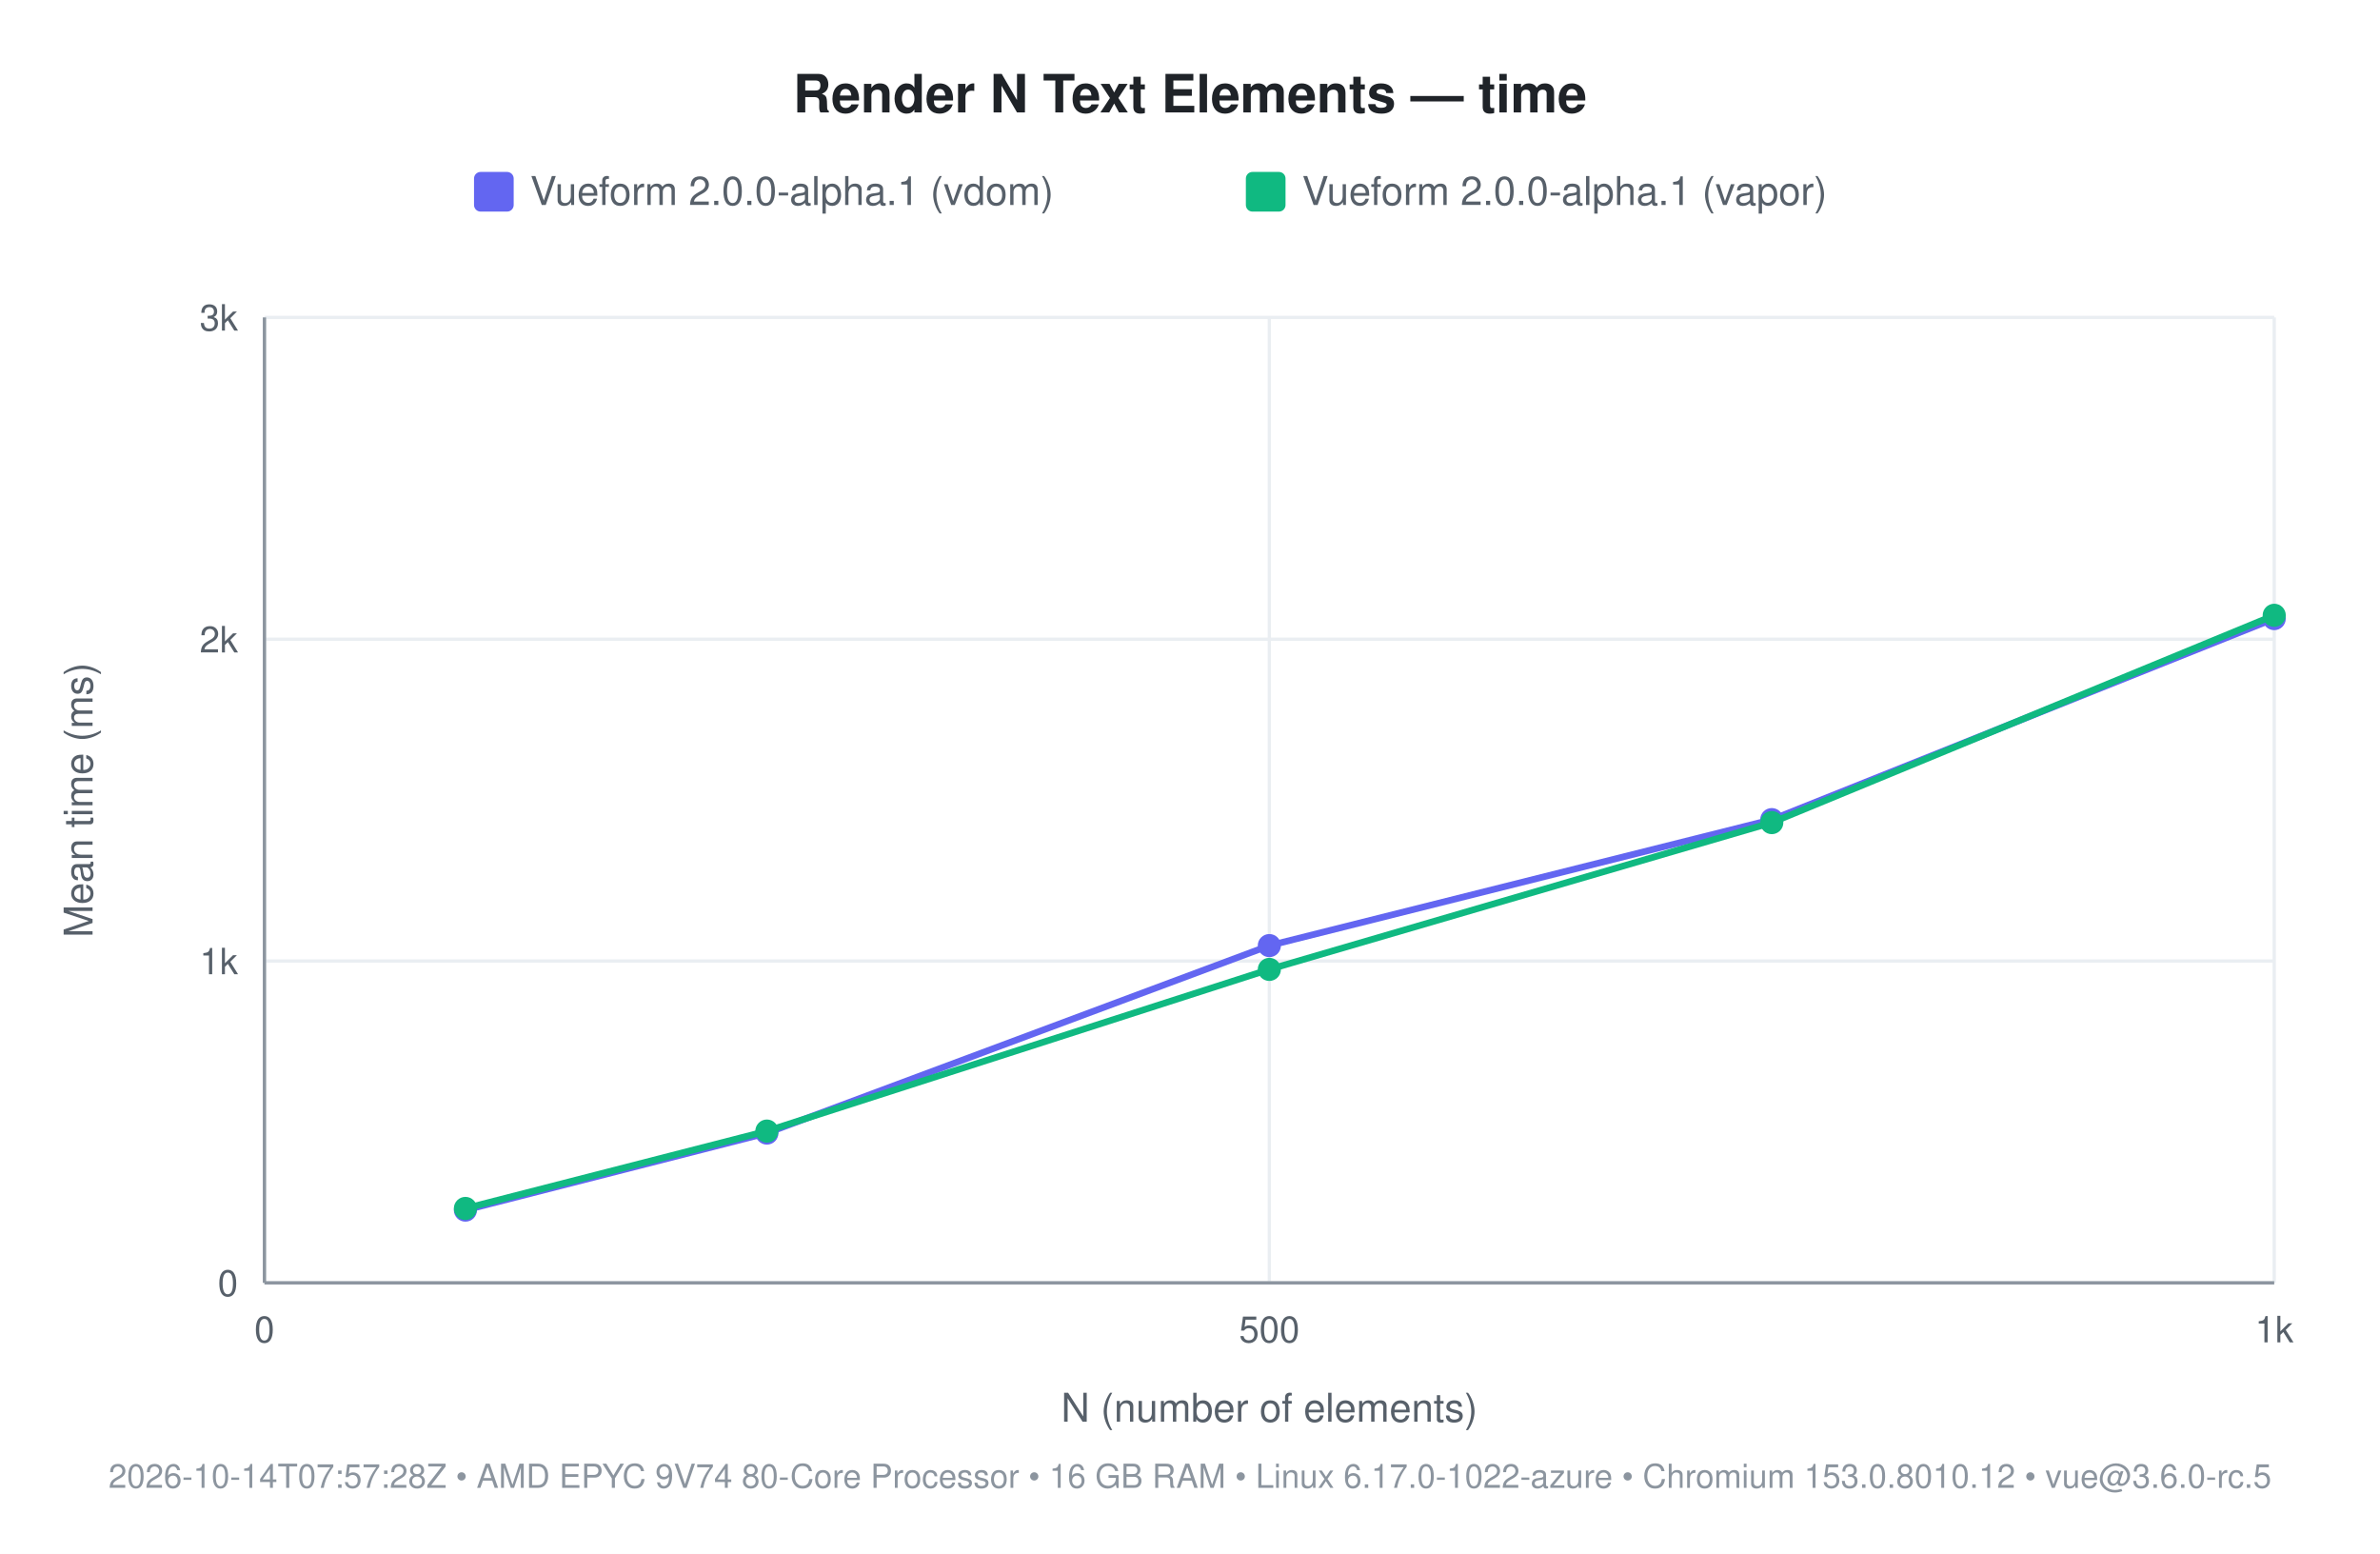
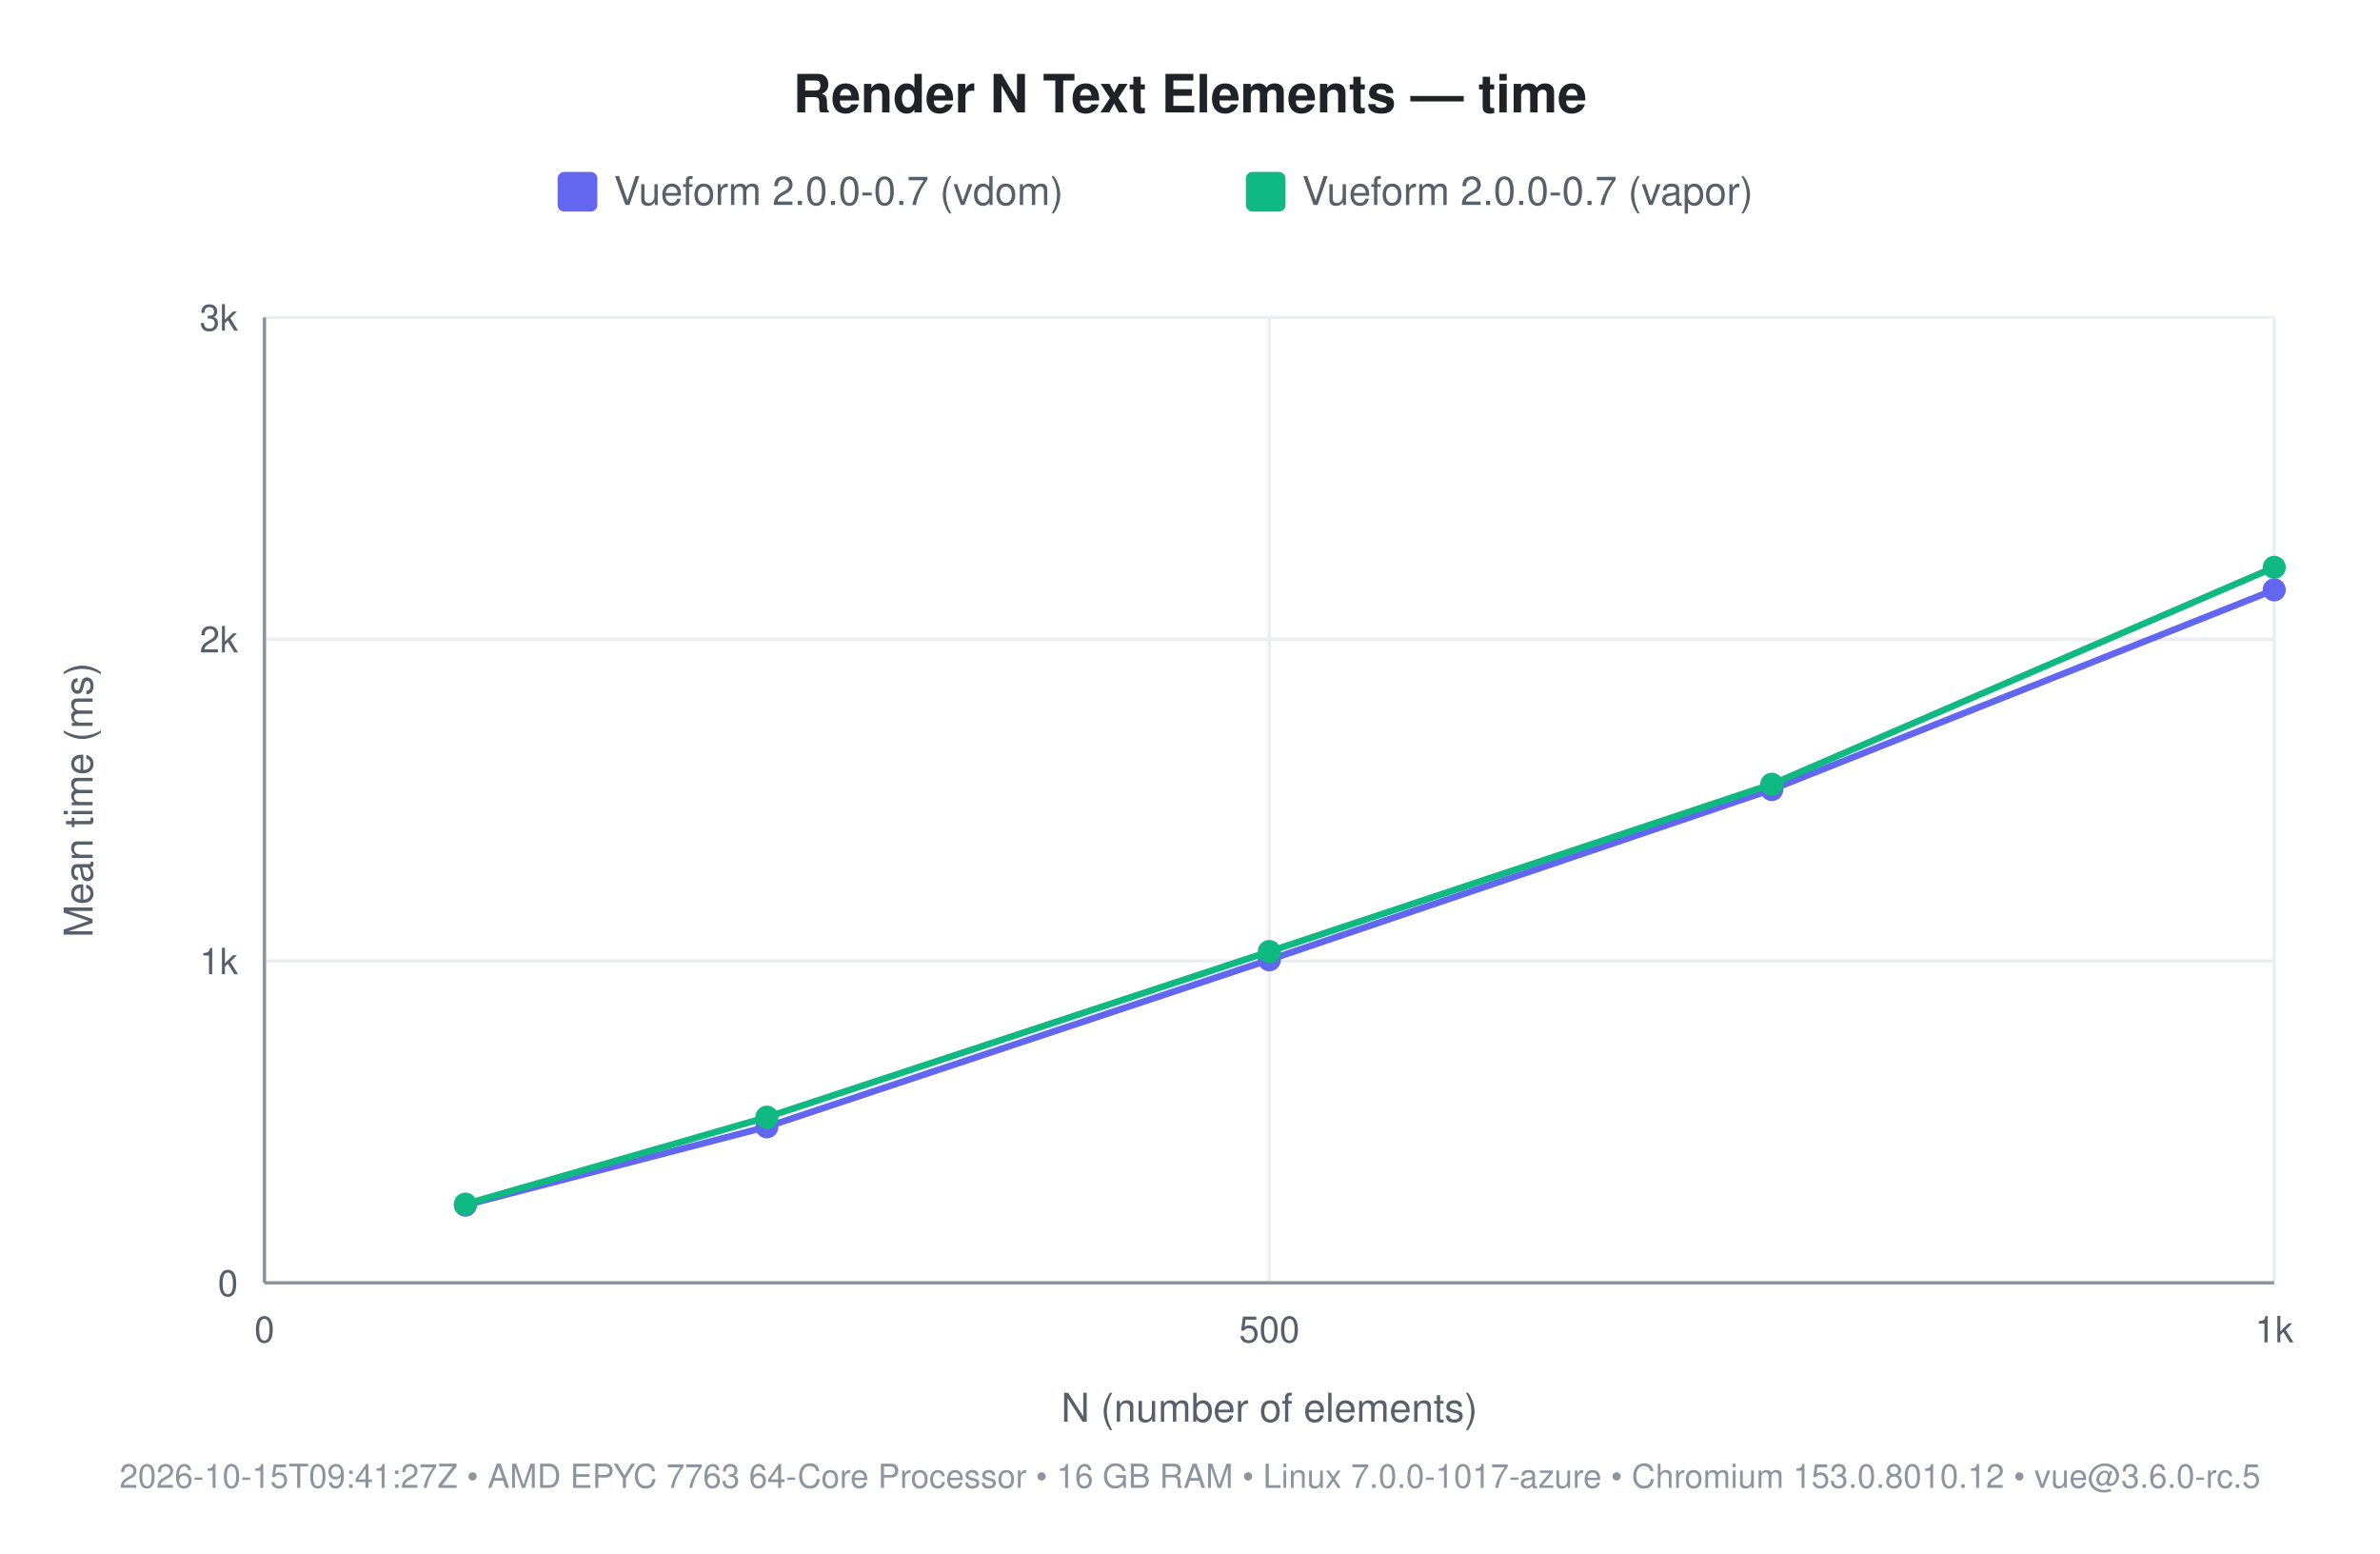
<svg xmlns="http://www.w3.org/2000/svg" width="720" height="470" viewBox="0 0 720 470" font-family="-apple-system, 'Segoe UI', Helvetica, Arial, sans-serif">
  <rect width="720" height="470" fill="#ffffff" />
  <text x="360" y="34" font-size="16" font-weight="600" fill="#1f2328" text-anchor="middle">Render N Text Elements — time</text>
-   <rect x="143.4" y="52" width="12" height="12" rx="2" fill="#6366f1" />
-   <text x="160.4" y="62" font-size="12" fill="#57606a">Vueform 2.0.0-alpha.1 (vdom)</text>
+   <rect x="168.7" y="52" width="12" height="12" rx="2" fill="#6366f1" />
+   <text x="185.7" y="62" font-size="12" fill="#57606a">Vueform 2.0.0-0.7 (vdom)</text>
  <rect x="376.9" y="52" width="12" height="12" rx="2" fill="#10b981" />
-   <text x="393.9" y="62" font-size="12" fill="#57606a">Vueform 2.0.0-alpha.1 (vapor)</text>
+   <text x="393.9" y="62" font-size="12" fill="#57606a">Vueform 2.0.0-0.7 (vapor)</text>
  <line x1="80" y1="388" x2="688" y2="388" stroke="#eaeef2" stroke-width="1" />
  <text x="72" y="392" font-size="11" fill="#57606a" text-anchor="end">0</text>
  <line x1="80" y1="290.667" x2="688" y2="290.667" stroke="#eaeef2" stroke-width="1" />
  <text x="72" y="294.667" font-size="11" fill="#57606a" text-anchor="end">1k</text>
  <line x1="80" y1="193.333" x2="688" y2="193.333" stroke="#eaeef2" stroke-width="1" />
  <text x="72" y="197.333" font-size="11" fill="#57606a" text-anchor="end">2k</text>
  <line x1="80" y1="96" x2="688" y2="96" stroke="#eaeef2" stroke-width="1" />
  <text x="72" y="100" font-size="11" fill="#57606a" text-anchor="end">3k</text>
  <line x1="80" y1="96" x2="80" y2="388" stroke="#eaeef2" stroke-width="1" />
  <text x="80" y="406" font-size="11" fill="#57606a" text-anchor="middle">0</text>
  <line x1="384" y1="96" x2="384" y2="388" stroke="#eaeef2" stroke-width="1" />
  <text x="384" y="406" font-size="11" fill="#57606a" text-anchor="middle">500</text>
  <line x1="688" y1="96" x2="688" y2="388" stroke="#eaeef2" stroke-width="1" />
  <text x="688" y="406" font-size="11" fill="#57606a" text-anchor="middle">1k</text>
  <line x1="80" y1="388" x2="688" y2="388" stroke="#8c959f" stroke-width="1" />
  <line x1="80" y1="96" x2="80" y2="388" stroke="#8c959f" stroke-width="1" />
  <text x="384" y="430" font-size="12" fill="#57606a" text-anchor="middle">N (number of elements)</text>
  <text x="28" y="242" font-size="12" fill="#57606a" text-anchor="middle" transform="rotate(-90 28 242)">Mean time (ms)</text>
-   <text x="360" y="450" font-size="10" fill="#8c959f" text-anchor="middle">2026-10-14T07:57:28Z • AMD EPYC 9V74 80-Core Processor • 16 GB RAM • Linux 6.17.0-1022-azure • Chromium 153.0.8010.12 • vue@3.6.0-rc.5</text>
-   <polyline points="140.8,366.0 232.0,342.7 384.0,286.0 536.0,247.9 688.0,187.1" fill="none" stroke="#6366f1" stroke-width="2" />
-   <circle cx="140.8" cy="366.0" r="3.5" fill="#6366f1" />
-   <circle cx="232.0" cy="342.7" r="3.5" fill="#6366f1" />
-   <circle cx="384.0" cy="286.0" r="3.5" fill="#6366f1" />
-   <circle cx="536.0" cy="247.9" r="3.5" fill="#6366f1" />
-   <circle cx="688.0" cy="187.1" r="3.5" fill="#6366f1" />
-   <polyline points="140.8,365.5 232.0,342.1 384.0,293.2 536.0,248.8 688.0,186.1" fill="none" stroke="#10b981" stroke-width="2" />
-   <circle cx="140.8" cy="365.5" r="3.5" fill="#10b981" />
-   <circle cx="232.0" cy="342.1" r="3.5" fill="#10b981" />
-   <circle cx="384.0" cy="293.2" r="3.5" fill="#10b981" />
-   <circle cx="536.0" cy="248.8" r="3.5" fill="#10b981" />
-   <circle cx="688.0" cy="186.1" r="3.5" fill="#10b981" />
+   <text x="360" y="450" font-size="10" fill="#8c959f" text-anchor="middle">2026-10-15T09:41:27Z • AMD EPYC 7763 64-Core Processor • 16 GB RAM • Linux 7.0.0-1017-azure • Chromium 153.0.8010.12 • vue@3.6.0-rc.5</text>
+   <polyline points="140.8,364.5 232.0,340.8 384.0,290.3 536.0,238.8 688.0,178.4" fill="none" stroke="#6366f1" stroke-width="2" />
+   <circle cx="140.8" cy="364.5" r="3.5" fill="#6366f1" />
+   <circle cx="232.0" cy="340.8" r="3.5" fill="#6366f1" />
+   <circle cx="384.0" cy="290.3" r="3.5" fill="#6366f1" />
+   <circle cx="536.0" cy="238.8" r="3.5" fill="#6366f1" />
+   <circle cx="688.0" cy="178.4" r="3.5" fill="#6366f1" />
+   <polyline points="140.8,364.2 232.0,337.9 384.0,287.8 536.0,237.2 688.0,171.6" fill="none" stroke="#10b981" stroke-width="2" />
+   <circle cx="140.8" cy="364.2" r="3.5" fill="#10b981" />
+   <circle cx="232.0" cy="337.9" r="3.5" fill="#10b981" />
+   <circle cx="384.0" cy="287.8" r="3.5" fill="#10b981" />
+   <circle cx="536.0" cy="237.2" r="3.5" fill="#10b981" />
+   <circle cx="688.0" cy="171.6" r="3.5" fill="#10b981" />
</svg>
